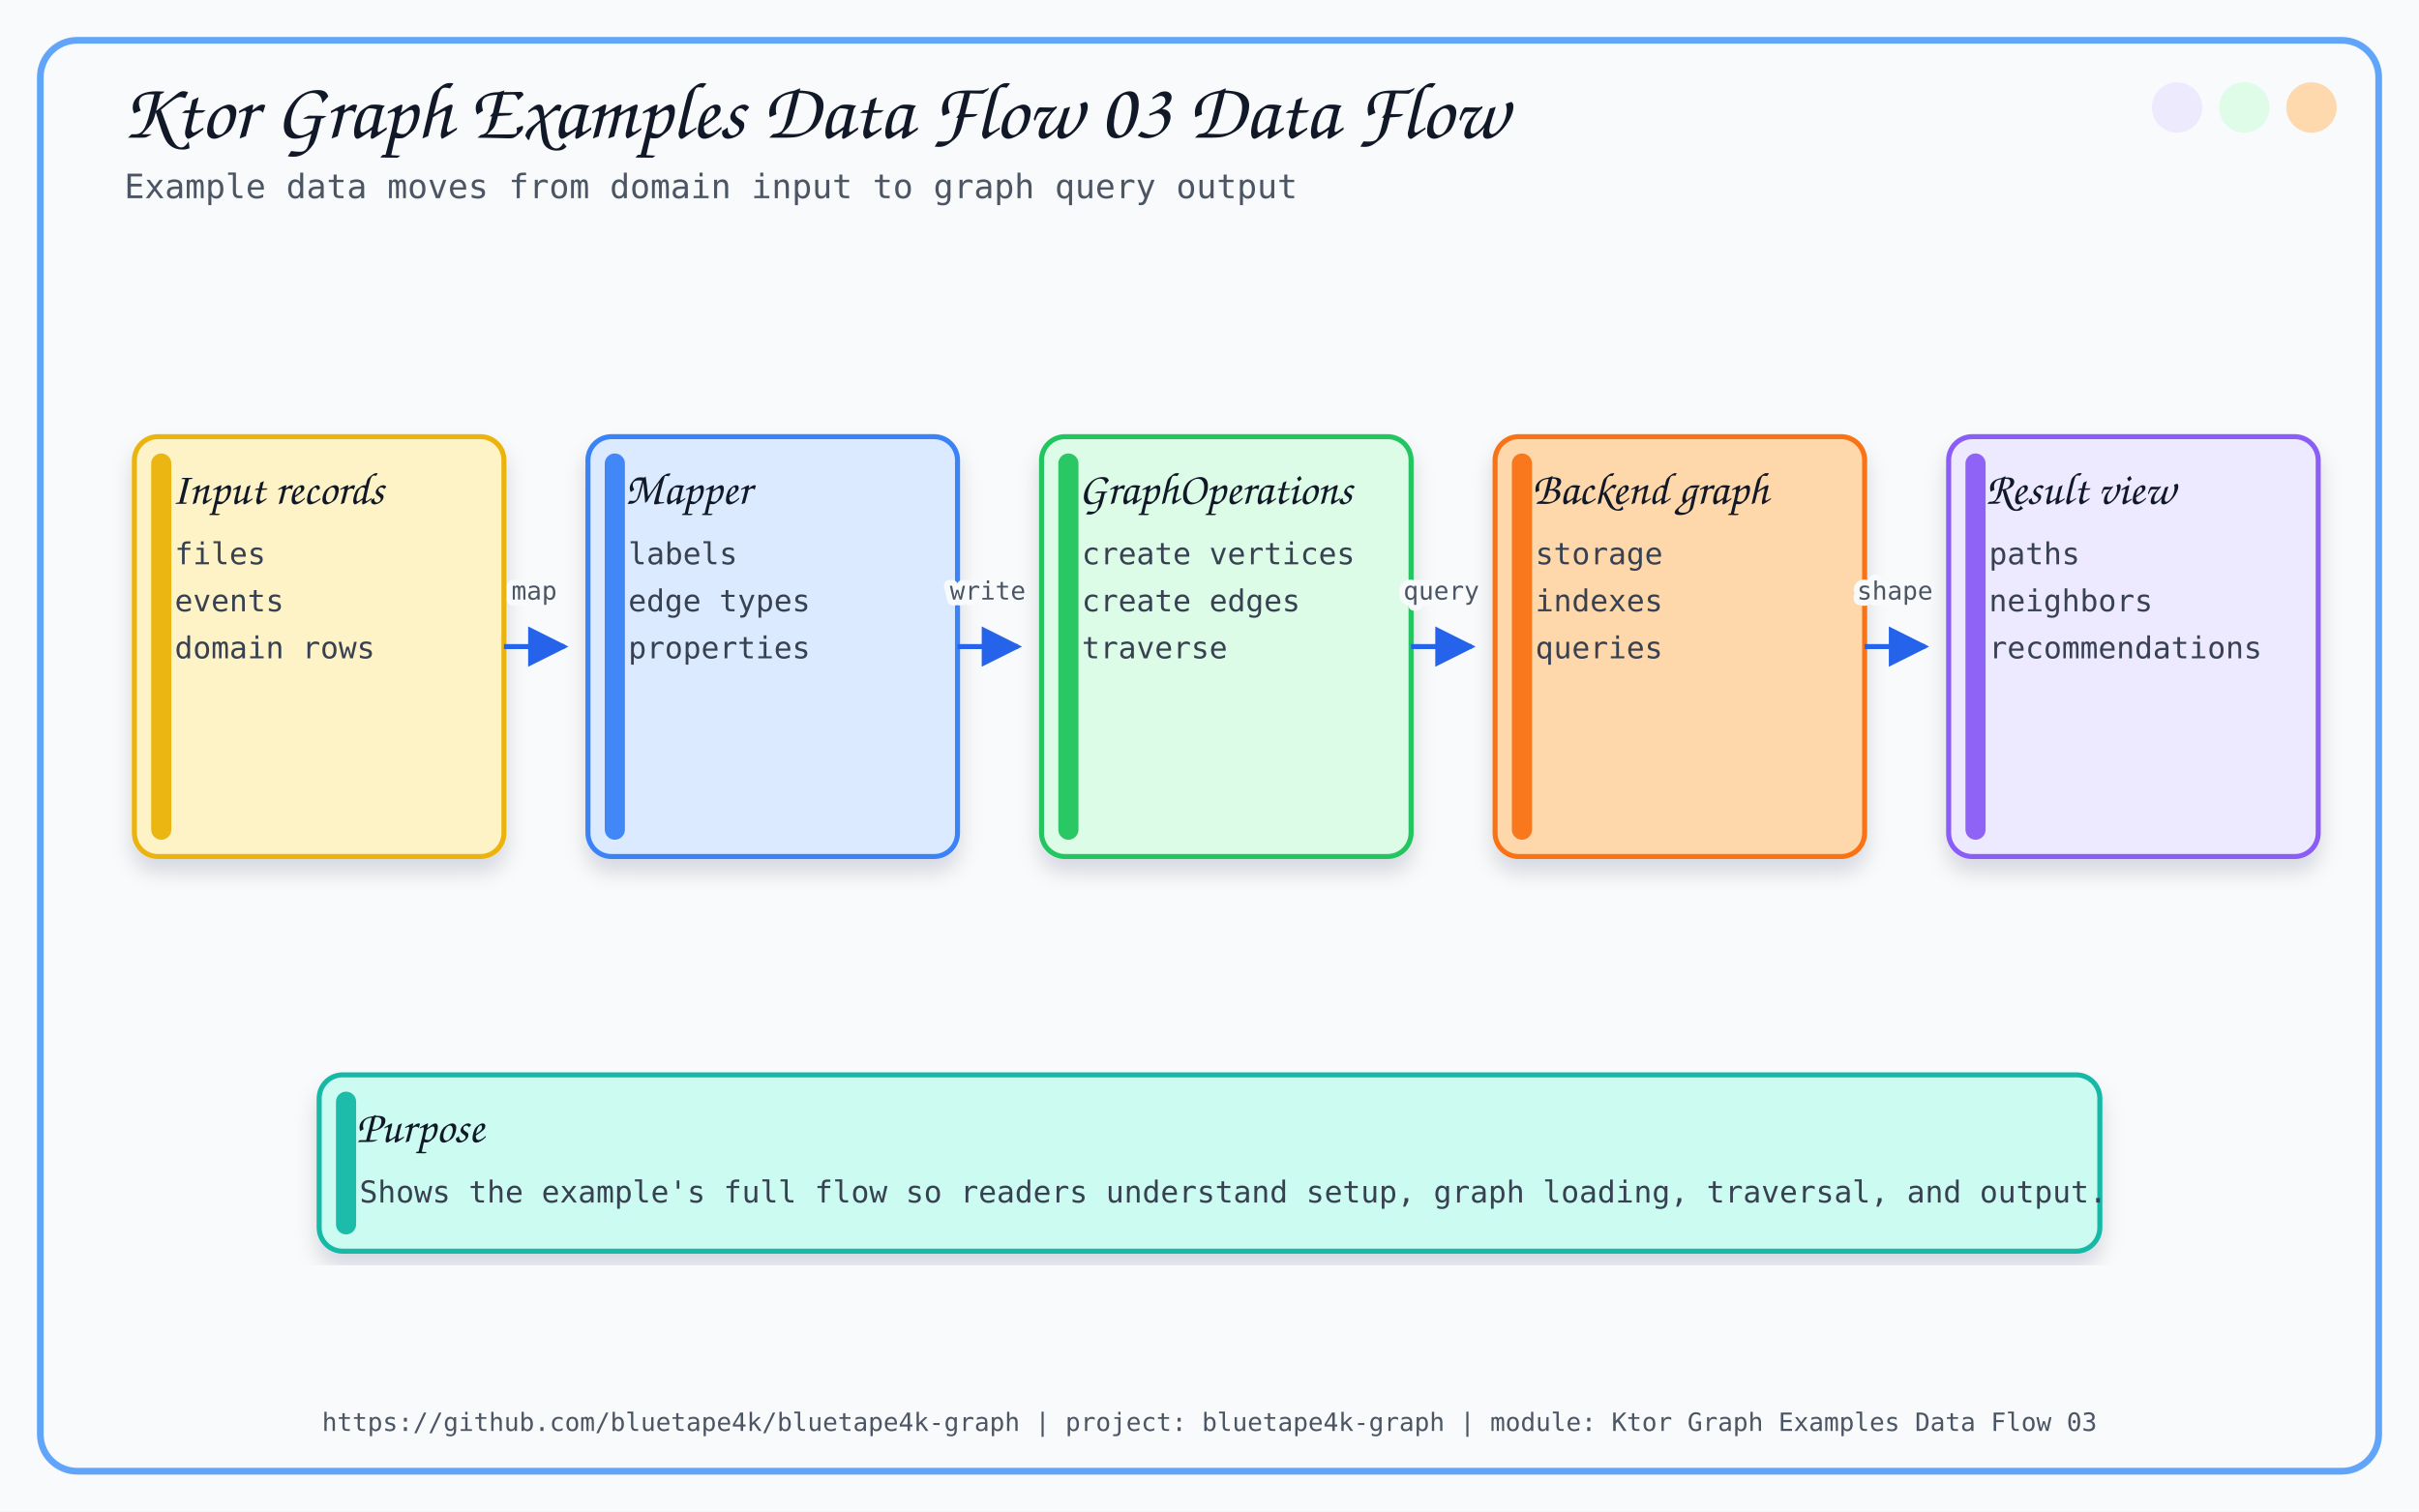
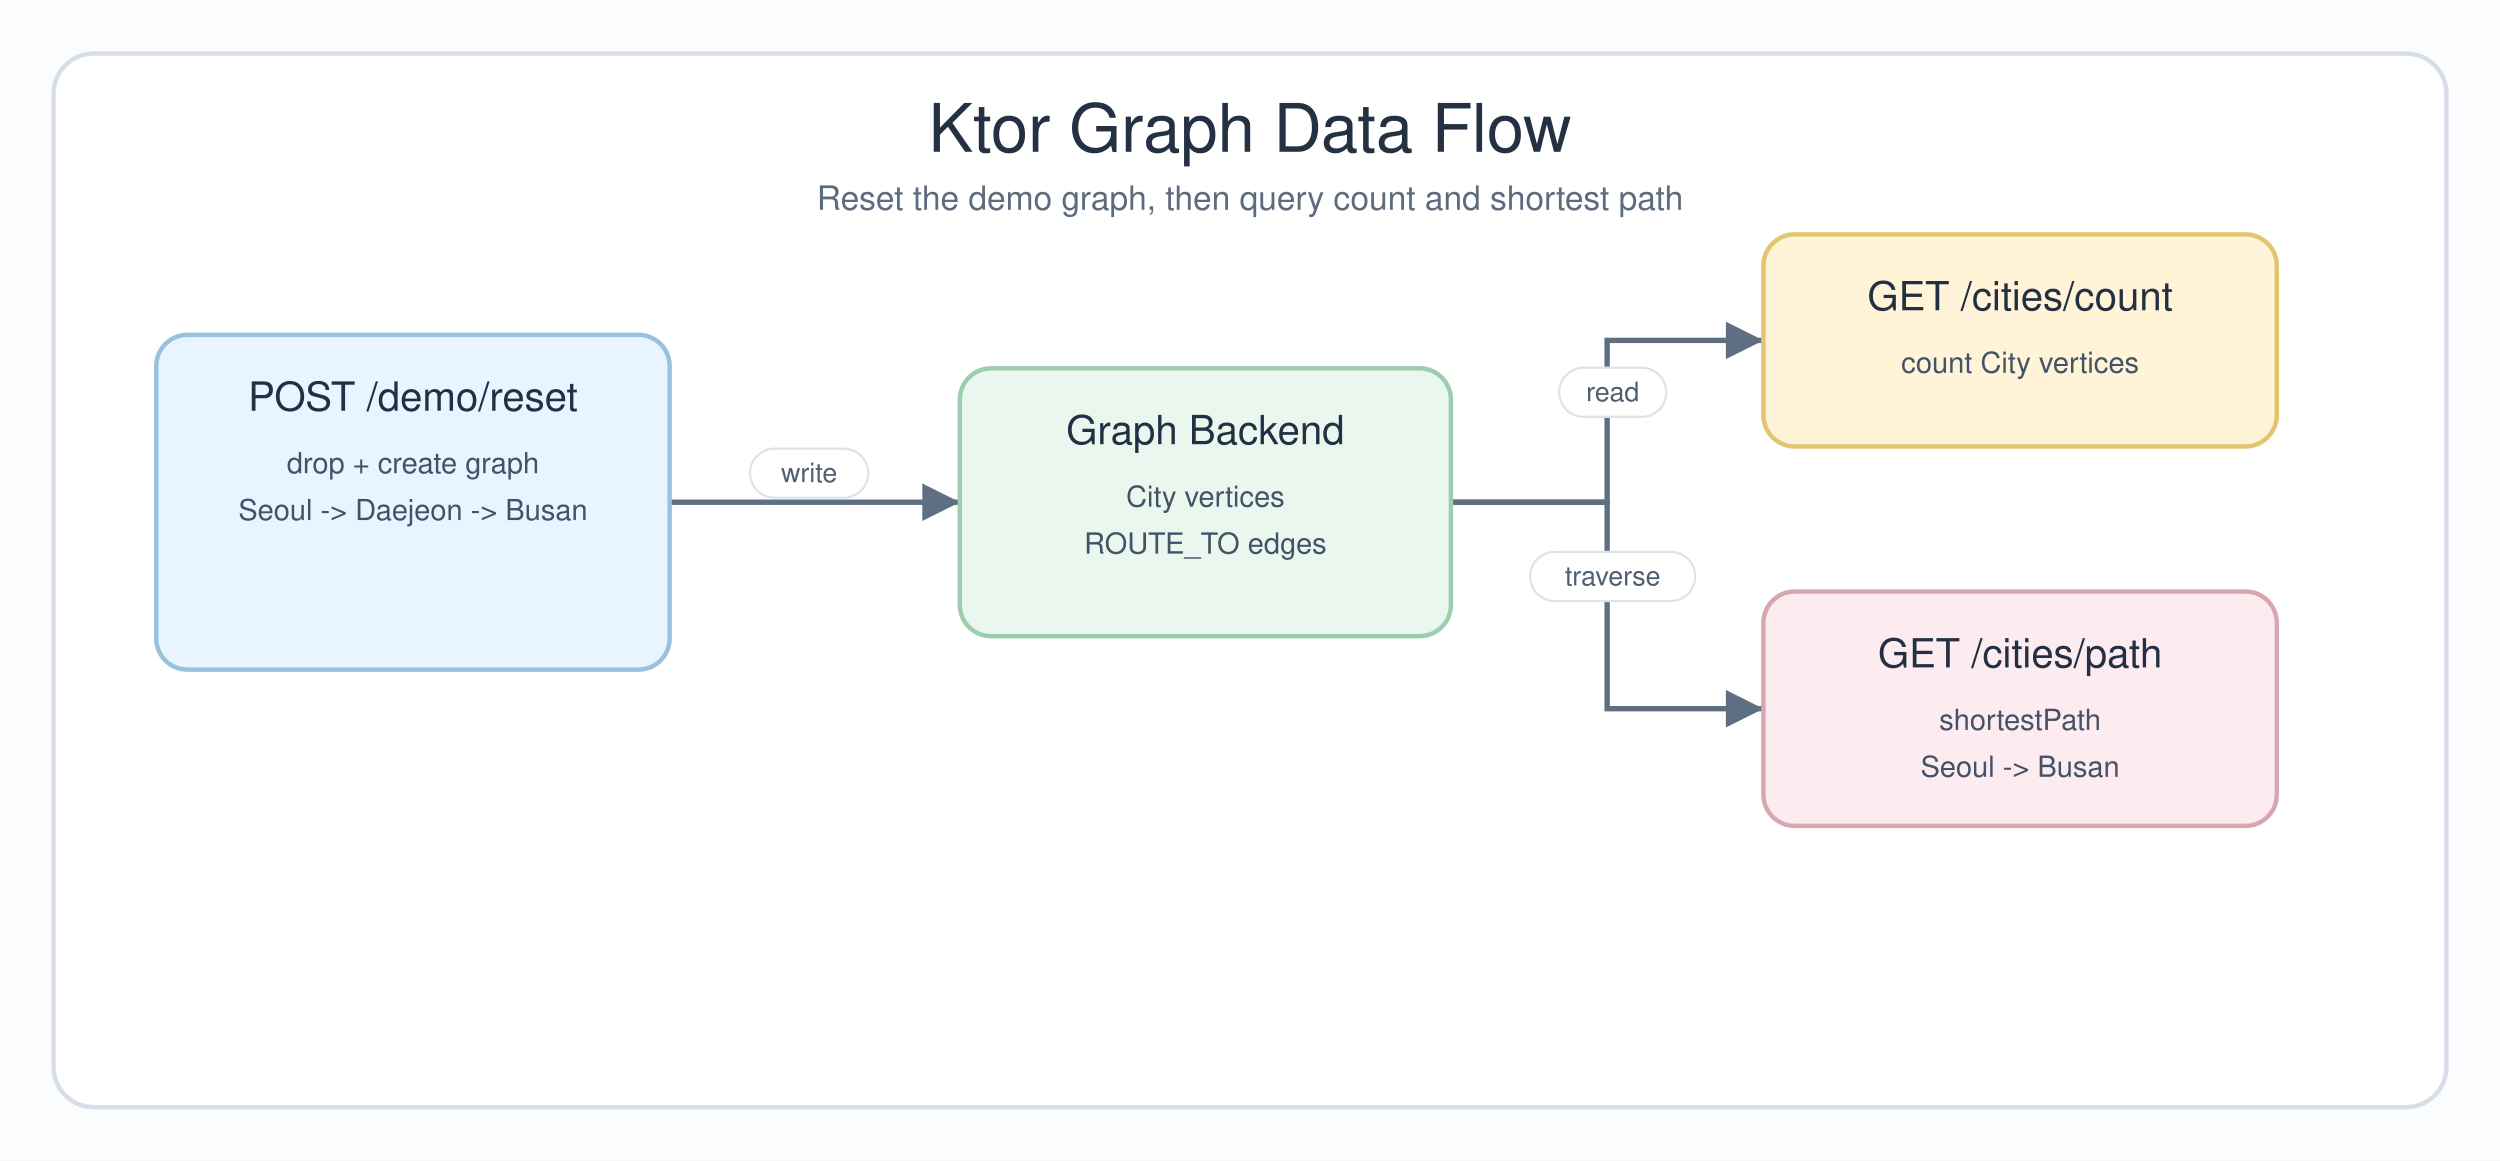
- <svg xmlns="http://www.w3.org/2000/svg" width="1440" height="900" viewBox="0 0 1440 900">
+ <svg xmlns="http://www.w3.org/2000/svg" width="1120" height="520" viewBox="0 0 1120 520" role="img" aria-labelledby="title desc">
  <defs>
-     <filter id="softShadow" x="-8%" y="-8%" width="116%" height="116%">
-       <feDropShadow dx="0" dy="8" stdDeviation="6" flood-color="#0F172A" flood-opacity="0.14" />
-     </filter>
-     <marker id="arrow" viewBox="0 0 10 10" refX="9" refY="5" markerWidth="8" markerHeight="8" orient="auto-start-reverse">
-       <path d="M 0 0 L 10 5 L 0 10 z" fill="#2563EB" />
+     <marker id="arrow" markerWidth="9" markerHeight="9" refX="8" refY="4.5" orient="auto" markerUnits="strokeWidth">
+       <path d="M1,1 L8,4.5 L1,8 Z" fill="#5f6f82" />
    </marker>
+     <style>
+       .canvas { fill: #fbfcfe; }
+       .frame { fill: #ffffff; stroke: #d7dee8; stroke-width: 2; }
+       .title { font-family: "Architects Daughter", "Comic Sans MS", "Helvetica", sans-serif; font-size: 30px; fill: #243142; }
+       .subtitle { font-family: "Comic Mono", "Comic Sans MS", "Helvetica", sans-serif; font-size: 15px; fill: #5c6b7d; }
+       .box-title { font-family: "Architects Daughter", "Comic Sans MS", "Helvetica", sans-serif; font-size: 18px; fill: #233044; }
+       .box-text { font-family: "Comic Mono", "Comic Sans MS", "Helvetica", sans-serif; font-size: 13px; fill: #435266; }
+       .label { font-family: "Comic Mono", "Comic Sans MS", "Helvetica", sans-serif; font-size: 12px; fill: #4f5e70; }
+       .edge { fill: none; stroke: #5f6f82; stroke-width: 2.4; marker-end: url(#arrow); }
+       .pill { fill: #ffffff; stroke: #dbe3ee; stroke-width: 1; }
+     </style>
  </defs>
-   <style>
-       .title { font-family: 'Architects Daughter', cursive; font-size: 48px; fill: #111827; }
-       .subtitle { font-family: 'Comic Mono', monospace; font-size: 20px; fill: #4B5563; }
-       .label { font-family: 'Architects Daughter', cursive; font-size: 27px; fill: #111827; }
-       .small { font-family: 'Comic Mono', monospace; font-size: 18px; fill: #374151; }
-       .tiny { font-family: 'Comic Mono', monospace; font-size: 15px; fill: #4B5563; }
-       .card { filter: url(#softShadow); }
-       .line { stroke: #2563EB; stroke-width: 3; fill: none; marker-end: url(#arrow); }
-       .thin { stroke: #60A5FA; stroke-width: 2; fill: none; marker-end: url(#arrow); }
-       .dash { stroke: #64748B; stroke-width: 2; stroke-dasharray: 8 8; fill: none; marker-end: url(#arrow); }
-     </style>
-   <rect x="0" y="0" width="1440" height="900" fill="#F8FAFC" />
-   <rect x="24" y="24" width="1392" height="852" rx="22" fill="none" stroke="#60A5FA" stroke-width="4" />
-   <circle cx="1376" cy="64" r="15" fill="#FED7AA" opacity="0.95" />
-   <circle cx="1336" cy="64" r="15" fill="#DCFCE7" opacity="0.95" />
-   <circle cx="1296" cy="64" r="15" fill="#EDE9FE" opacity="0.95" />
-   <text x="72" y="82" class="title">Ktor Graph Examples Data Flow 03 Data Flow</text>
-   <text x="74" y="118" class="subtitle">Example data moves from domain input to graph query output</text>
-   <text x="720.0" y="852" text-anchor="middle" class="tiny">https://github.com/bluetape4k/bluetape4k-graph | project: bluetape4k-graph | module: Ktor Graph Examples Data Flow 03</text>
-   <rect x="80" y="260" width="220" height="250" rx="14" fill="#FEF3C7" stroke="#EAB308" stroke-width="3" class="card" />
-   <rect x="90" y="270" width="12" height="230" rx="6" fill="#EAB308" opacity="0.95" />
-   <text x="102" y="300" class="label">Input records</text>
-   <text x="104" y="336" class="small">files</text>
-   <text x="104" y="364" class="small">events</text>
-   <text x="104" y="392" class="small">domain rows</text>
-   <path d="M 300 385 C 318.0 385, 318.0 385, 336 385" class="line" />
-   <text x="318.0" y="357.0" text-anchor="middle" class="tiny" stroke="#F8FAFC" stroke-width="7" stroke-linejoin="round">map</text>
-   <text x="318.0" y="357.0" text-anchor="middle" class="tiny">map</text>
-   <rect x="350" y="260" width="220" height="250" rx="14" fill="#DBEAFE" stroke="#3B82F6" stroke-width="3" class="card" />
-   <rect x="360" y="270" width="12" height="230" rx="6" fill="#3B82F6" opacity="0.95" />
-   <text x="372" y="300" class="label">Mapper</text>
-   <text x="374" y="336" class="small">labels</text>
-   <text x="374" y="364" class="small">edge types</text>
-   <text x="374" y="392" class="small">properties</text>
-   <path d="M 570 385 C 588.0 385, 588.0 385, 606 385" class="line" />
-   <text x="588.0" y="357.0" text-anchor="middle" class="tiny" stroke="#F8FAFC" stroke-width="7" stroke-linejoin="round">write</text>
-   <text x="588.0" y="357.0" text-anchor="middle" class="tiny">write</text>
-   <rect x="620" y="260" width="220" height="250" rx="14" fill="#DCFCE7" stroke="#22C55E" stroke-width="3" class="card" />
-   <rect x="630" y="270" width="12" height="230" rx="6" fill="#22C55E" opacity="0.95" />
-   <text x="642" y="300" class="label">GraphOperations</text>
-   <text x="644" y="336" class="small">create vertices</text>
-   <text x="644" y="364" class="small">create edges</text>
-   <text x="644" y="392" class="small">traverse</text>
-   <path d="M 840 385 C 858.0 385, 858.0 385, 876 385" class="line" />
-   <text x="858.0" y="357.0" text-anchor="middle" class="tiny" stroke="#F8FAFC" stroke-width="7" stroke-linejoin="round">query</text>
-   <text x="858.0" y="357.0" text-anchor="middle" class="tiny">query</text>
-   <rect x="890" y="260" width="220" height="250" rx="14" fill="#FED7AA" stroke="#F97316" stroke-width="3" class="card" />
-   <rect x="900" y="270" width="12" height="230" rx="6" fill="#F97316" opacity="0.95" />
-   <text x="912" y="300" class="label">Backend graph</text>
-   <text x="914" y="336" class="small">storage</text>
-   <text x="914" y="364" class="small">indexes</text>
-   <text x="914" y="392" class="small">queries</text>
-   <path d="M 1110 385 C 1128.0 385, 1128.0 385, 1146 385" class="line" />
-   <text x="1128.0" y="357.0" text-anchor="middle" class="tiny" stroke="#F8FAFC" stroke-width="7" stroke-linejoin="round">shape</text>
-   <text x="1128.0" y="357.0" text-anchor="middle" class="tiny">shape</text>
-   <rect x="1160" y="260" width="220" height="250" rx="14" fill="#EDE9FE" stroke="#8B5CF6" stroke-width="3" class="card" />
-   <rect x="1170" y="270" width="12" height="230" rx="6" fill="#8B5CF6" opacity="0.95" />
-   <text x="1182" y="300" class="label">Result view</text>
-   <text x="1184" y="336" class="small">paths</text>
-   <text x="1184" y="364" class="small">neighbors</text>
-   <text x="1184" y="392" class="small">recommendations</text>
-   <rect x="190" y="640" width="1060" height="105" rx="14" fill="#CCFBF1" stroke="#14B8A6" stroke-width="3" class="card" />
-   <rect x="200" y="650" width="12" height="85" rx="6" fill="#14B8A6" opacity="0.95" />
-   <text x="212" y="680" class="label">Purpose</text>
-   <text x="214" y="716" class="small">Shows the example's full flow so readers understand setup, graph loading, traversal, and output.</text>
+   <rect class="canvas" width="1120" height="520" />
+   <rect class="frame" x="24" y="24" width="1072" height="472" rx="18" />
+   <text class="title" x="560" y="68" text-anchor="middle">Ktor Graph Data Flow</text>
+   <text class="subtitle" x="560" y="94" text-anchor="middle">Reset the demo graph, then query count and shortest path</text>
+   <path class="edge" d="M 300 225 H 365 V 225 H 430" />
+   <rect class="pill" x="336" y="201" width="53" height="22" rx="11" />
+   <text class="label" x="362.5" y="216" text-anchor="middle">write</text>
+   <path class="edge" d="M 650 225 H 720 V 152.5 H 790" />
+   <rect class="pill" x="698.5" y="164.75" width="48" height="22" rx="11" />
+   <text class="label" x="722.5" y="179.75" text-anchor="middle">read</text>
+   <path class="edge" d="M 650 225 H 720 V 317.5 H 790" />
+   <rect class="pill" x="685.5" y="247.25" width="74" height="22" rx="11" />
+   <text class="label" x="722.5" y="262.25" text-anchor="middle">traverse</text>
+   <g>
+     <rect x="70" y="150" width="230" height="150" rx="14" fill="#e8f4ff" stroke="#98c1df" stroke-width="2" />
+     <text class="box-title" x="185" y="184" text-anchor="middle">POST /demo/reset</text>
+     <text class="box-text" x="185" y="212" text-anchor="middle">drop + create graph</text>
+     <text class="box-text" x="185" y="233" text-anchor="middle">Seoul -&gt; Daejeon -&gt; Busan</text>
+   </g>
+   <g>
+     <rect x="430" y="165" width="220" height="120" rx="14" fill="#eaf7ef" stroke="#9ccdad" stroke-width="2" />
+     <text class="box-title" x="540" y="199" text-anchor="middle">Graph Backend</text>
+     <text class="box-text" x="540" y="227" text-anchor="middle">City vertices</text>
+     <text class="box-text" x="540" y="248" text-anchor="middle">ROUTE_TO edges</text>
+   </g>
+   <g>
+     <rect x="790" y="105" width="230" height="95" rx="14" fill="#fff4d8" stroke="#e3c46f" stroke-width="2" />
+     <text class="box-title" x="905" y="139" text-anchor="middle">GET /cities/count</text>
+     <text class="box-text" x="905" y="167" text-anchor="middle">count City vertices</text>
+   </g>
+   <g>
+     <rect x="790" y="265" width="230" height="105" rx="14" fill="#fdecef" stroke="#d8a6b0" stroke-width="2" />
+     <text class="box-title" x="905" y="299" text-anchor="middle">GET /cities/path</text>
+     <text class="box-text" x="905" y="327" text-anchor="middle">shortestPath</text>
+     <text class="box-text" x="905" y="348" text-anchor="middle">Seoul -&gt; Busan</text>
+   </g>
</svg>
